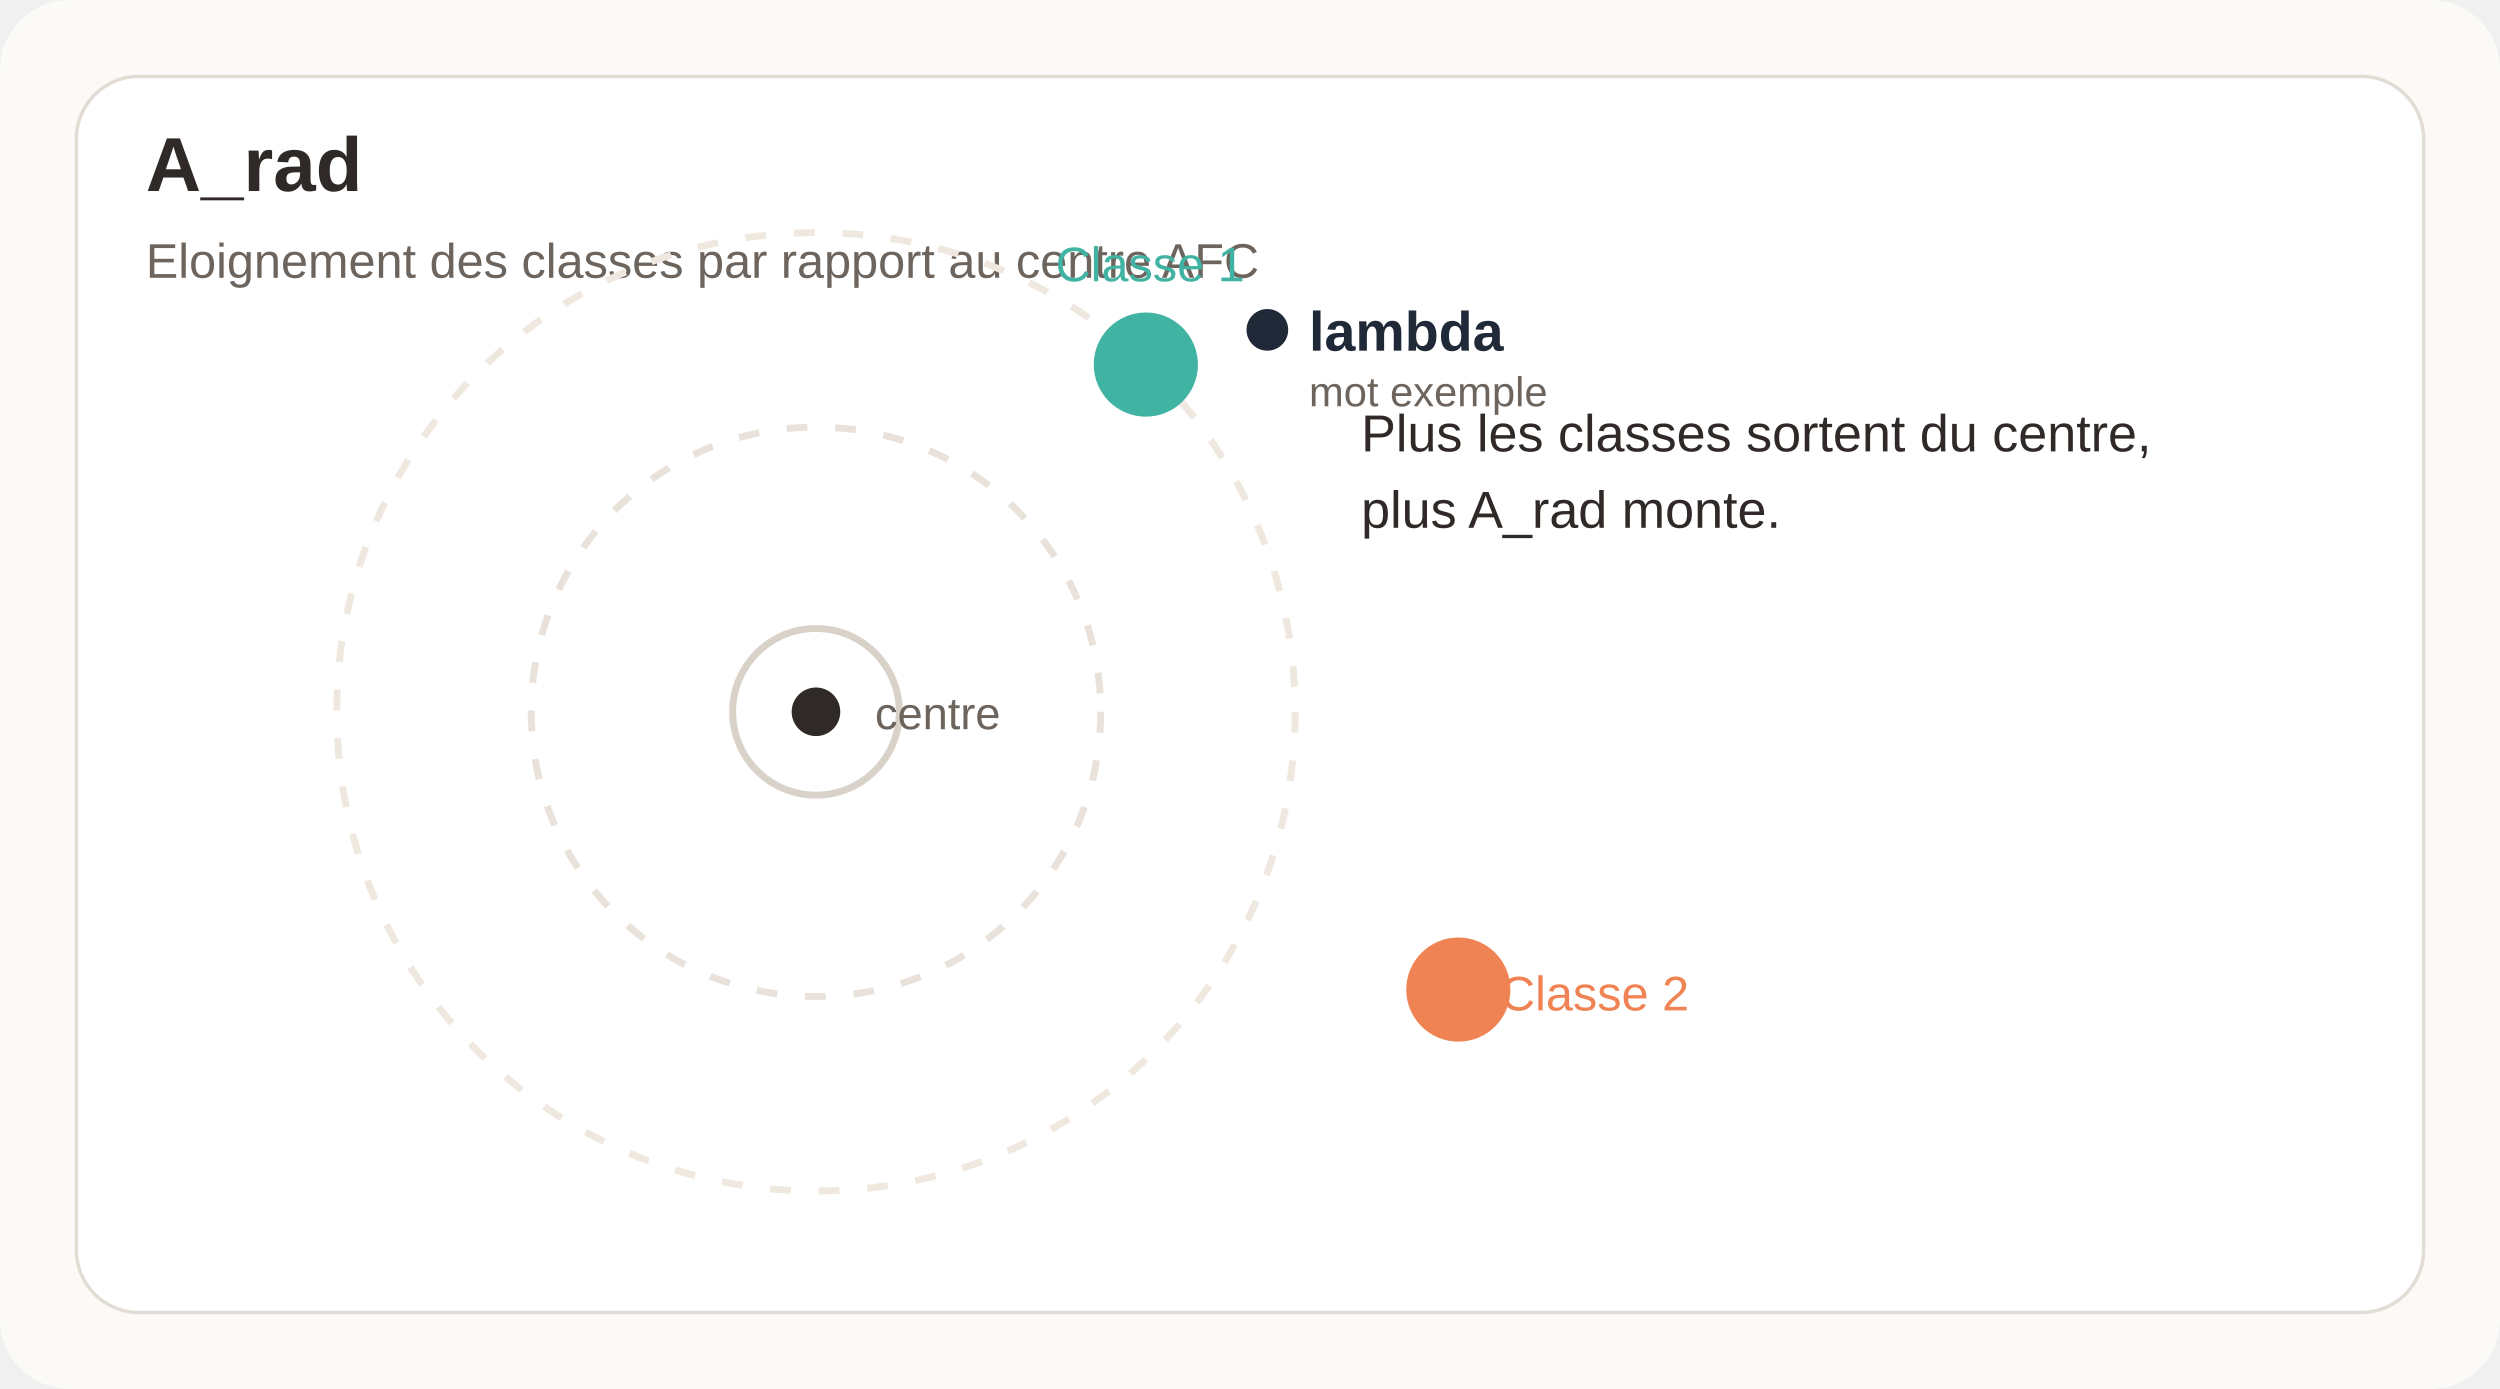
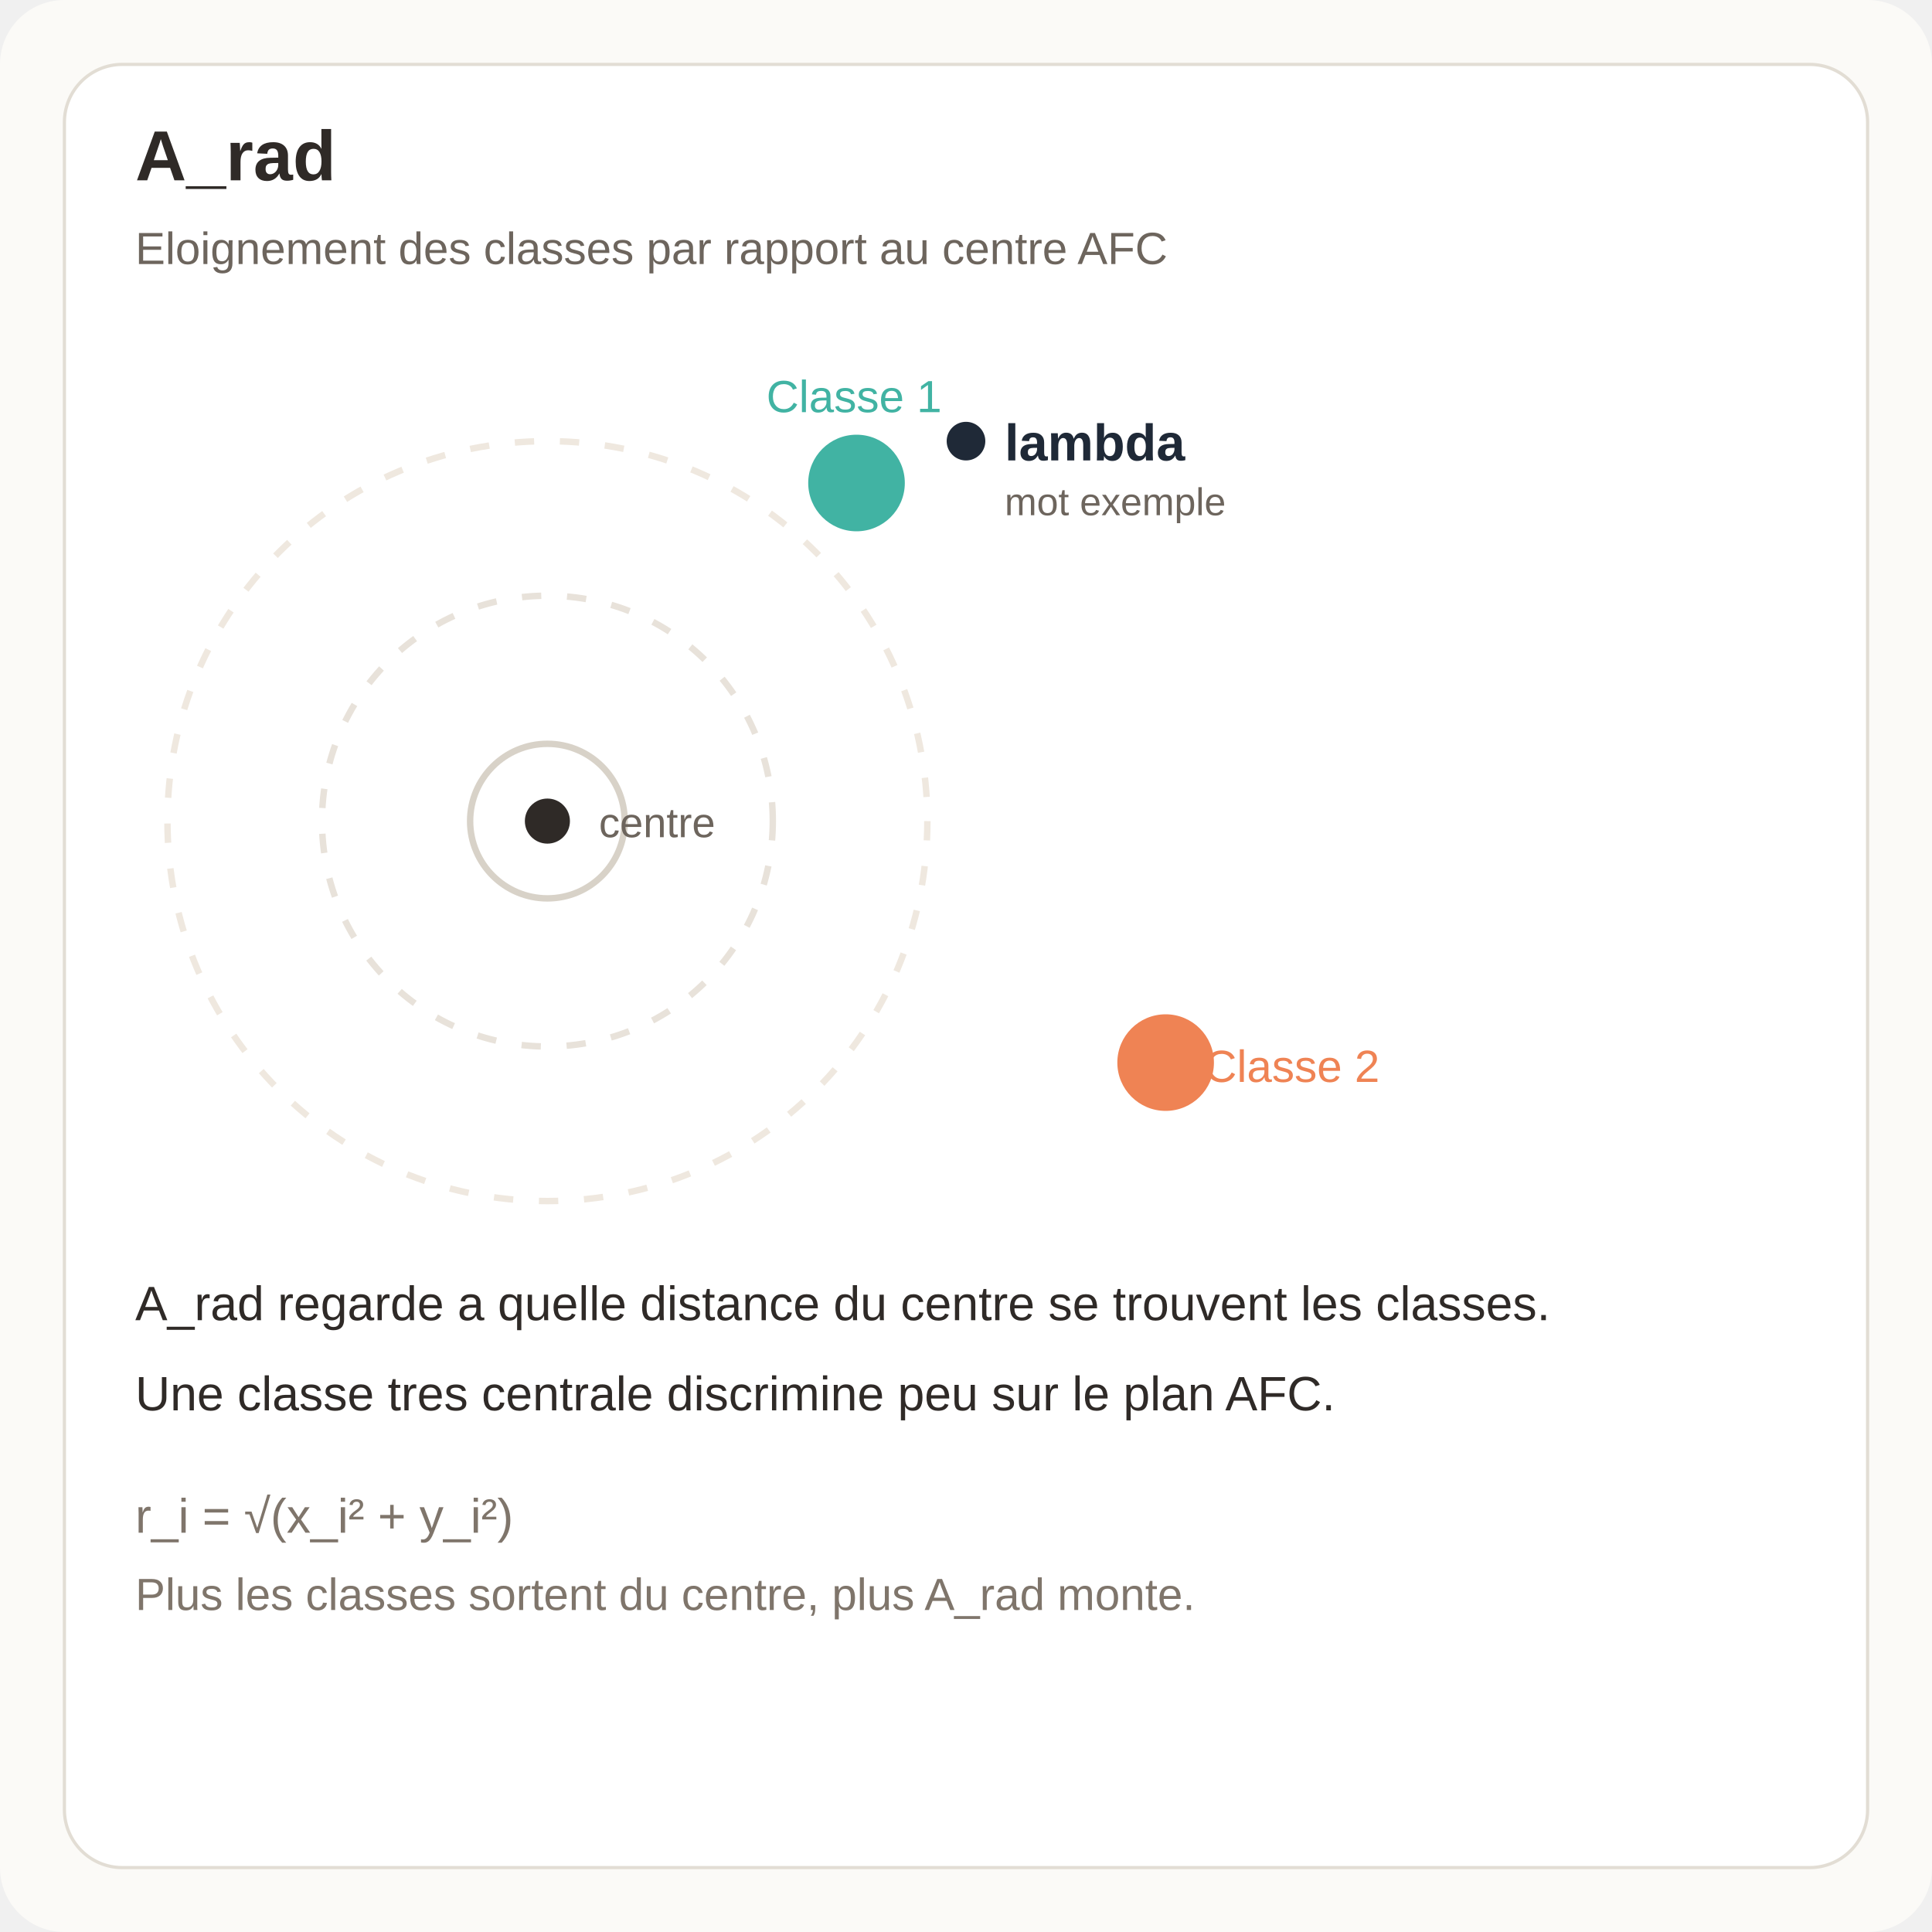
- <svg xmlns="http://www.w3.org/2000/svg" width="720" height="400" viewBox="0 0 720 400" role="img" aria-labelledby="title desc">
-   <rect width="720" height="400" rx="20" fill="#fbfaf7" />
-   <rect x="22" y="22" width="676" height="356" rx="18" fill="#ffffff" stroke="#e2ddd4" />
-   <text x="42" y="55" font-family="Arial, sans-serif" font-size="22" font-weight="700" fill="#2f2a27">A_rad</text>
-   <text x="42" y="80" font-family="Arial, sans-serif" font-size="14" fill="#6d655d">Eloignement des classes par rapport au centre AFC</text>
-   <circle cx="235" cy="205" r="24" fill="none" stroke="#d8d2c8" stroke-width="2" />
-   <circle cx="235" cy="205" r="82" fill="none" stroke="#e8e2da" stroke-width="2" stroke-dasharray="6 8" />
-   <circle cx="235" cy="205" r="138" fill="none" stroke="#efe8df" stroke-width="2" stroke-dasharray="6 8" />
-   <circle cx="235" cy="205" r="7" fill="#2f2a27" />
-   <text x="252" y="210" font-family="Arial, sans-serif" font-size="13" fill="#6d655d">centre</text>
-   <circle cx="330" cy="105" r="15" fill="#41b3a3" />
-   <circle cx="365" cy="95" r="6" fill="#1f2937" />
-   <text x="377" y="101" font-family="Arial, sans-serif" font-size="16" font-weight="700" fill="#1f2937">lambda</text>
-   <text x="377" y="117" font-family="Arial, sans-serif" font-size="12" fill="#6d655d">mot exemple</text>
-   <circle cx="420" cy="285" r="15" fill="#ef8354" />
-   <text x="304" y="81" font-family="Arial, sans-serif" font-size="14" fill="#41b3a3">Classe 1</text>
-   <text x="432" y="291" font-family="Arial, sans-serif" font-size="14" fill="#ef8354">Classe 2</text>
-   <text x="392" y="130" font-family="Arial, sans-serif" font-size="15" fill="#2f2a27">Plus les classes sortent du centre,</text>
-   <text x="392" y="152" font-family="Arial, sans-serif" font-size="15" fill="#2f2a27">plus A_rad monte.</text>
+ <svg xmlns="http://www.w3.org/2000/svg" width="600" height="600" viewBox="0 0 600 600" role="img" aria-labelledby="title desc">
+   <rect width="600" height="600" rx="20" fill="#fbfaf7" />
+   <rect x="20" y="20" width="560" height="560" rx="18" fill="#ffffff" stroke="#e2ddd4" />
+   <text x="42" y="56" font-family="Arial, sans-serif" font-size="22" font-weight="700" fill="#2f2a27">A_rad</text>
+   <text x="42" y="82" font-family="Arial, sans-serif" font-size="14" fill="#6d655d">Eloignement des classes par rapport au centre AFC</text>
+   <circle cx="170" cy="255" r="24" fill="none" stroke="#d8d2c8" stroke-width="2" />
+   <circle cx="170" cy="255" r="70" fill="none" stroke="#e8e2da" stroke-width="2" stroke-dasharray="6 8" />
+   <circle cx="170" cy="255" r="118" fill="none" stroke="#efe8df" stroke-width="2" stroke-dasharray="6 8" />
+   <circle cx="170" cy="255" r="7" fill="#2f2a27" />
+   <text x="186" y="260" font-family="Arial, sans-serif" font-size="13" fill="#6d655d">centre</text>
+   <circle cx="266" cy="150" r="15" fill="#41b3a3" />
+   <circle cx="300" cy="137" r="6" fill="#1f2937" />
+   <text x="312" y="143" font-family="Arial, sans-serif" font-size="16" font-weight="700" fill="#1f2937">lambda</text>
+   <text x="312" y="160" font-family="Arial, sans-serif" font-size="12" fill="#6d655d">mot exemple</text>
+   <circle cx="362" cy="330" r="15" fill="#ef8354" />
+   <text x="238" y="128" font-family="Arial, sans-serif" font-size="14" fill="#41b3a3">Classe 1</text>
+   <text x="374" y="336" font-family="Arial, sans-serif" font-size="14" fill="#ef8354">Classe 2</text>
+   <text x="42" y="410" font-family="Arial, sans-serif" font-size="15" fill="#2f2a27">A_rad regarde a quelle distance du centre se trouvent les classes.</text>
+   <text x="42" y="438" font-family="Arial, sans-serif" font-size="15" fill="#2f2a27">Une classe tres centrale discrimine peu sur le plan AFC.</text>
+   <text x="42" y="476" font-family="Arial, sans-serif" font-size="15" fill="#7f756b">r_i = √(x_i² + y_i²)</text>
+   <text x="42" y="500" font-family="Arial, sans-serif" font-size="14" fill="#7f756b">Plus les classes sortent du centre, plus A_rad monte.</text>
</svg>
